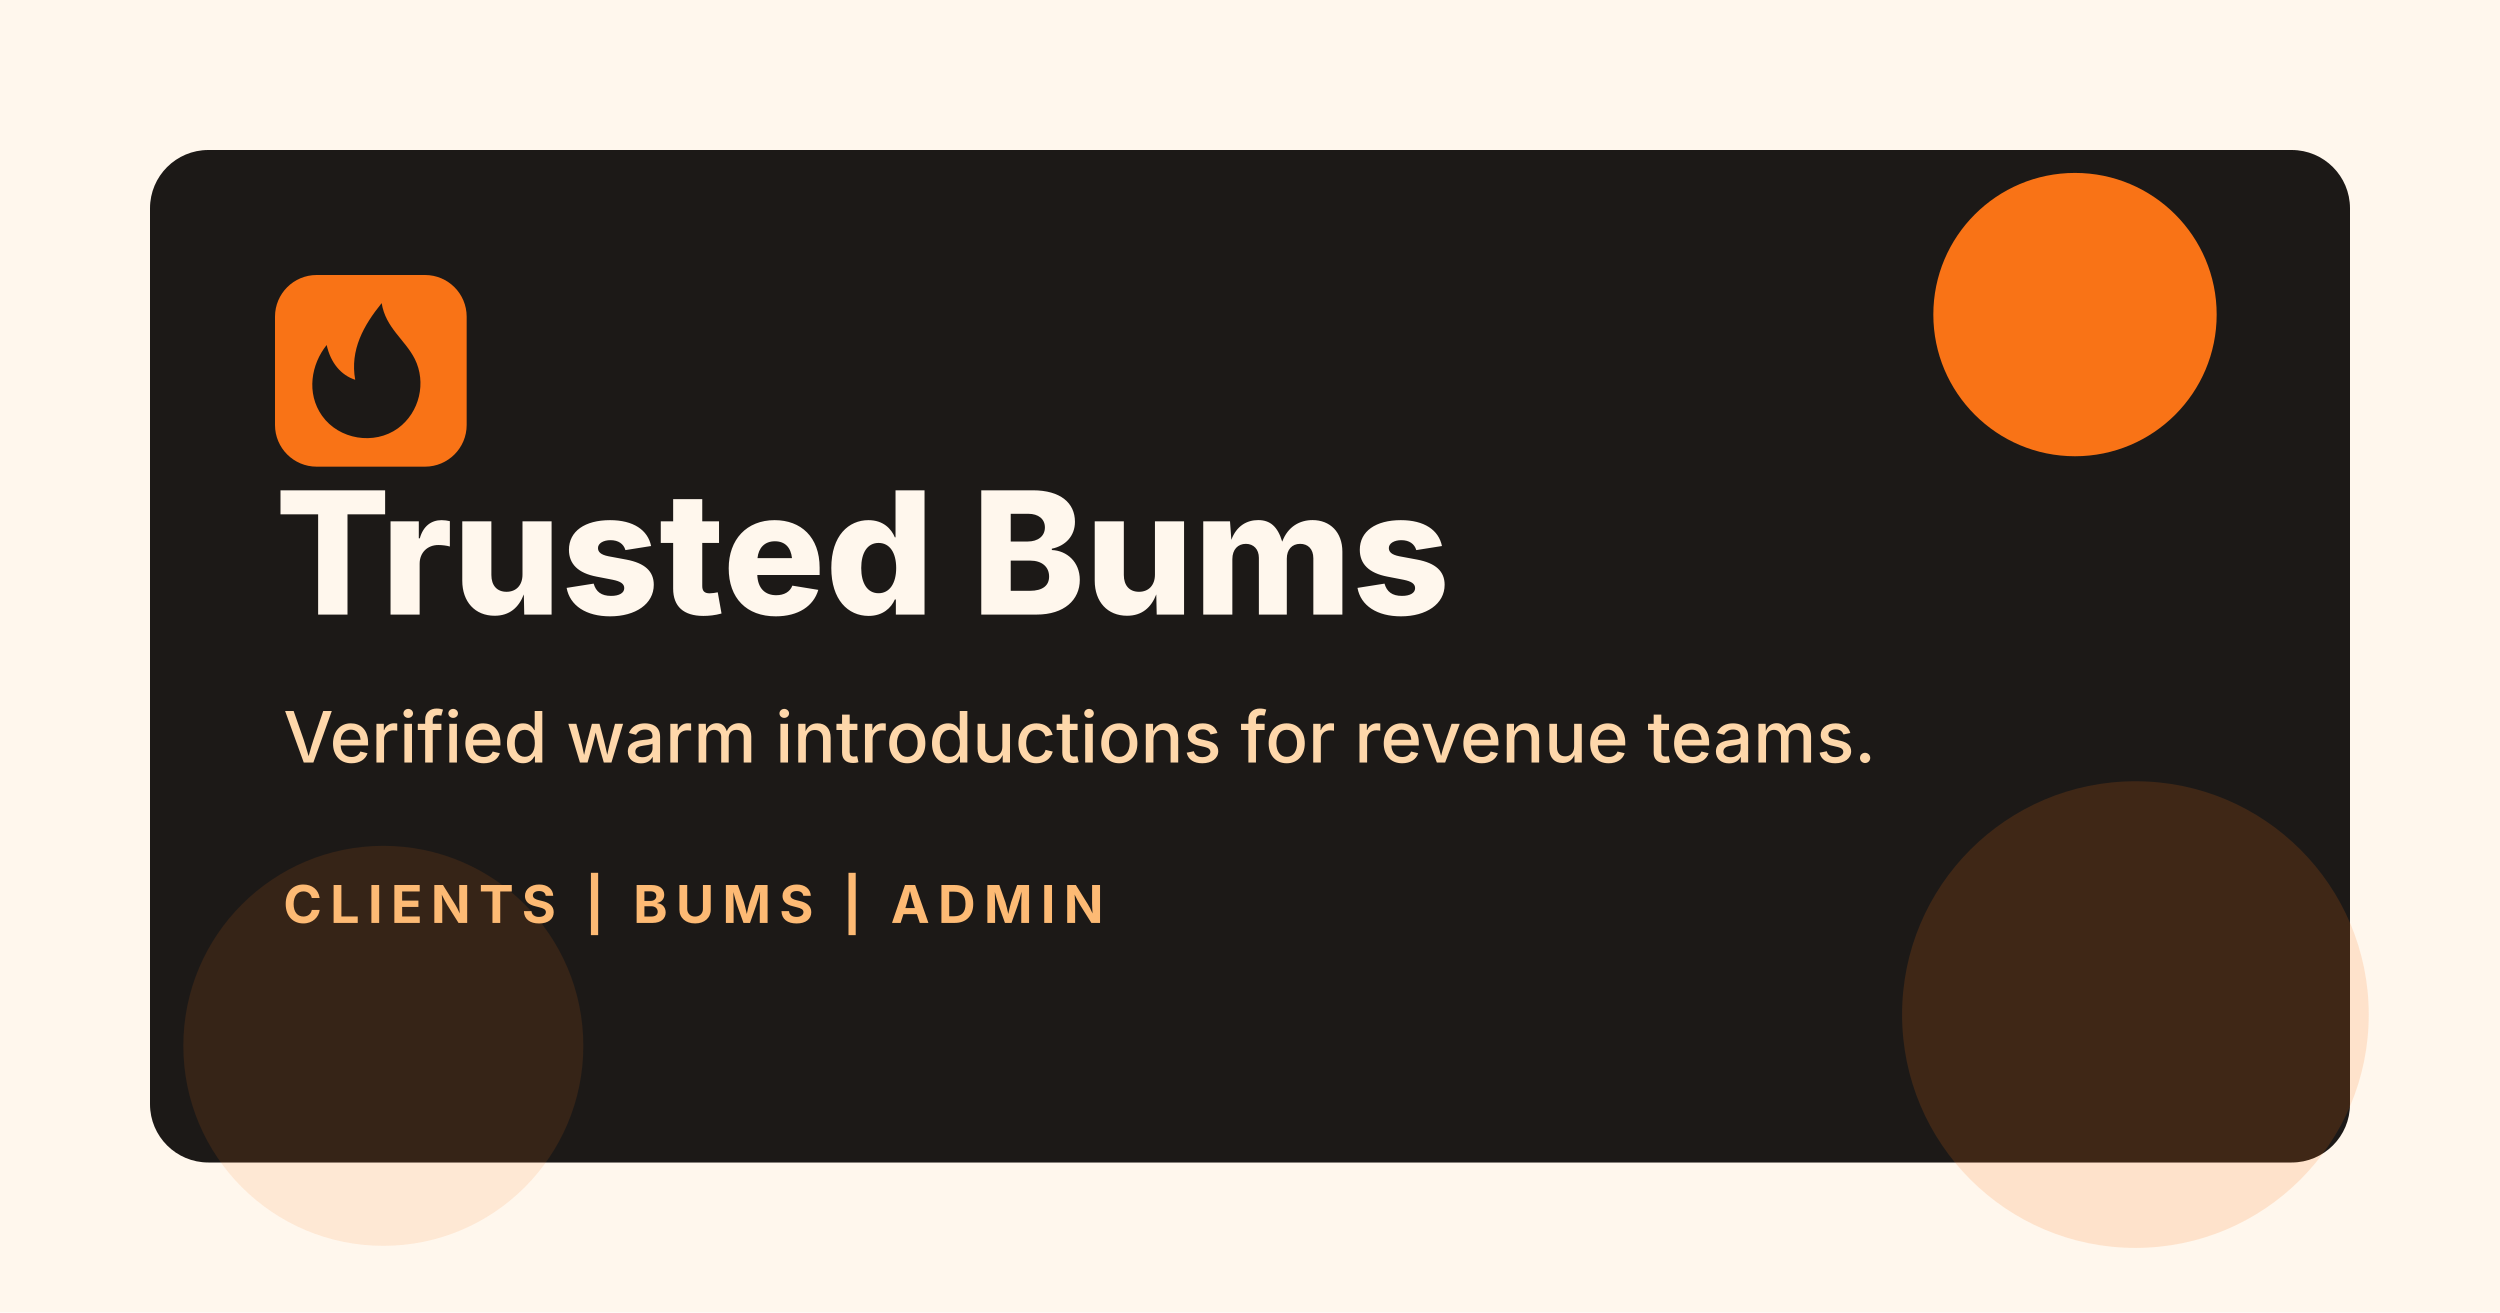
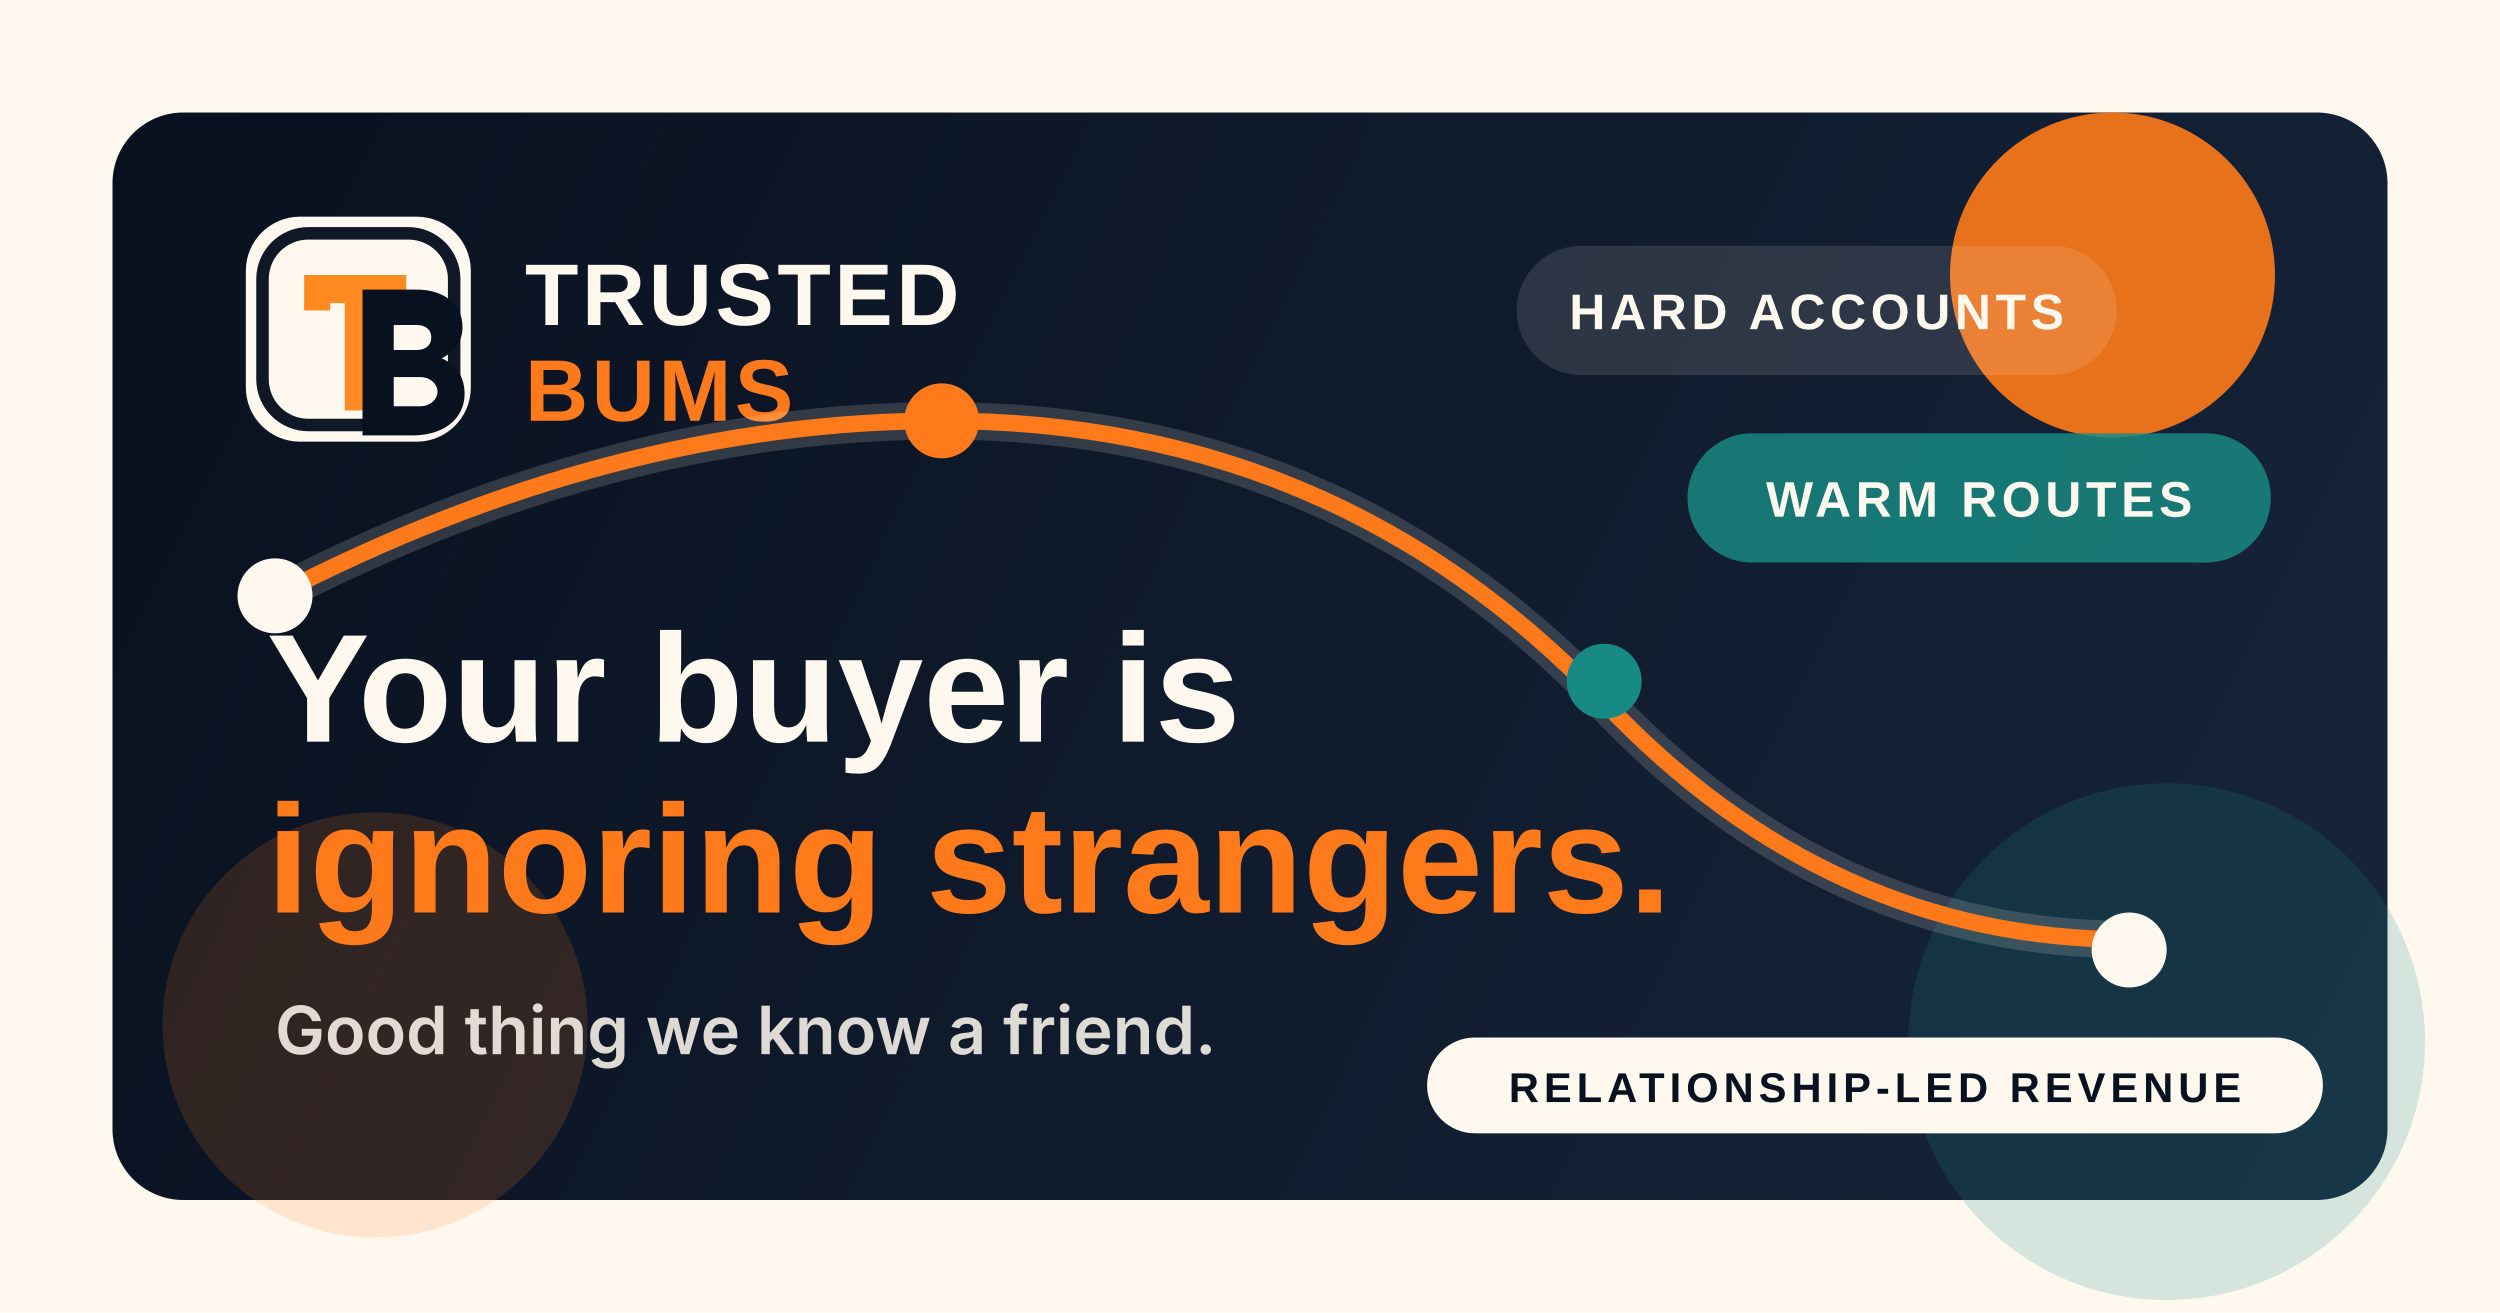
- <svg xmlns="http://www.w3.org/2000/svg" viewBox="0 0 1200 630" role="img" aria-label="Trusted Bums">
-   <rect width="1200" height="630" fill="#fff7ed" />
-   <rect x="72" y="72" width="1056" height="486" rx="28" fill="#1c1917" />
-   <circle cx="996" cy="151" r="68" fill="#f97316" />
-   <circle cx="1025" cy="487" r="112" fill="#f97316" opacity=".16" />
-   <circle cx="184" cy="502" r="96" fill="#f97316" opacity=".12" />
-   <g transform="translate(132 132)">
-     <rect width="92" height="92" rx="20" fill="#f97316" />
-     <path d="M51.2 13.5c1.9 11.9 11.2 17.5 15.9 26.8 5.6 11.2 2.4 25.6-8.1 33.3-11.4 8.2-28.3 5.4-36.4-6-7.7-10.9-5.2-24.8 2.2-34 1.9 8.6 6.9 14.5 13.7 16.7-2.6-14.4 4.1-26.2 12.7-36.8Z" fill="#1c1917" />
+ <svg xmlns="http://www.w3.org/2000/svg" viewBox="0 0 1200 630" role="img" aria-label="Trusted Bums warm introductions for hard accounts">
+   <defs>
+     <linearGradient id="ink" x1="80" y1="60" x2="1120" y2="570" gradientUnits="userSpaceOnUse">
+       <stop stop-color="#08111f" />
+       <stop offset="1" stop-color="#17243a" />
+     </linearGradient>
+     <linearGradient id="orange" x1="140" y1="90" x2="620" y2="560" gradientUnits="userSpaceOnUse">
+       <stop stop-color="#ff8a1f" />
+       <stop offset="1" stop-color="#f15a16" />
+     </linearGradient>
+   </defs>
+   <rect width="1200" height="630" fill="#fff8ef" />
+   <rect x="54" y="54" width="1092" height="522" rx="34" fill="url(#ink)" />
+   <circle cx="1014" cy="132" r="78" fill="#ff7a1a" opacity=".9" />
+   <circle cx="1040" cy="500" r="124" fill="#178b83" opacity=".18" />
+   <circle cx="180" cy="492" r="102" fill="#ff7a1a" opacity=".16" />
+   <g transform="translate(118 104)">
+     <rect width="108" height="108" rx="26" fill="#fff8ef" />
+     <rect x="8" y="8" width="92" height="92" rx="22" fill="none" stroke="#101827" stroke-width="6" />
+     <path d="M28 28h49v17H61v48H44V45H28V28Z" fill="url(#orange)" />
+     <path d="M56 43h26c13 0 22 7 22 18 0 7-4 12-10 15 7 3 11 9 11 17 0 12-10 20-25 20H56V43Z" fill="#08111f" transform="translate(0 -8)" />
+     <path d="M71 52h11c4 0 7 2 7 6s-3 6-7 6H71V52Zm0 25h13c4 0 8 3 8 7s-4 7-8 7H71V77Z" fill="#fff8ef" />
+     <path d="M44 45v48" stroke="#fff8ef" stroke-width="7" stroke-linecap="square" />
  </g>
-   <text x="132" y="295" font-family="Inter, Arial, sans-serif" font-size="82" font-weight="800" fill="#fff7ed">Trusted Bums</text>
-   <text x="136" y="366" font-family="Inter, Arial, sans-serif" font-size="34" font-weight="500" fill="#fed7aa">Verified warm introductions for revenue teams.</text>
-   <text x="136" y="443" font-family="Inter, Arial, sans-serif" font-size="25" font-weight="700" letter-spacing="4" fill="#fdba74">CLIENTS | BUMS | ADMIN</text>
+   <text x="252" y="156" font-family="Space Grotesk, Arial, sans-serif" font-size="42" font-weight="800" letter-spacing="1.7" fill="#fff8ef">TRUSTED</text>
+   <text x="252" y="202" font-family="Space Grotesk, Arial, sans-serif" font-size="42" font-weight="800" letter-spacing="1.7" fill="#ff7a1a">BUMS</text>
+   <path d="M132 286c108-56 215-84 320-84 126 0 232 45 318 135 72 76 156 114 252 114" fill="none" stroke="#fff8ef" stroke-width="18" stroke-linecap="round" opacity=".16" />
+   <path d="M132 286c108-56 215-84 320-84 126 0 232 45 318 135 72 76 156 114 252 114" fill="none" stroke="#ff7a1a" stroke-width="8" stroke-linecap="round" />
+   <circle cx="132" cy="286" r="18" fill="#fff8ef" />
+   <circle cx="452" cy="202" r="18" fill="#ff7a1a" />
+   <circle cx="770" cy="327" r="18" fill="#178b83" />
+   <circle cx="1022" cy="456" r="18" fill="#fff8ef" />
+   <text x="128" y="356" font-family="Space Grotesk, Arial, sans-serif" font-size="74" font-weight="800" fill="#fff8ef">Your buyer is</text>
+   <text x="128" y="438" font-family="Space Grotesk, Arial, sans-serif" font-size="74" font-weight="800" fill="#ff7a1a">ignoring strangers.</text>
+   <text x="132" y="506" font-family="Inter, Arial, sans-serif" font-size="32" font-weight="600" fill="#fff8ef" opacity=".86">Good thing we know a friend.</text>
+   <rect x="728" y="118" width="288" height="62" rx="31" fill="#fff8ef" opacity=".12" />
+   <text x="872" y="158" text-anchor="middle" font-family="Space Grotesk, Arial, sans-serif" font-size="24" font-weight="800" letter-spacing="2.2" fill="#fff8ef">HARD ACCOUNTS</text>
+   <rect x="810" y="208" width="280" height="62" rx="31" fill="#178b83" opacity=".82" />
+   <text x="950" y="248" text-anchor="middle" font-family="Space Grotesk, Arial, sans-serif" font-size="24" font-weight="800" letter-spacing="2.2" fill="#fff8ef">WARM ROUTES</text>
+   <rect x="685" y="498" width="430" height="46" rx="23" fill="#fff8ef" />
+   <text x="900" y="529" text-anchor="middle" font-family="Space Grotesk, Arial, sans-serif" font-size="20" font-weight="800" letter-spacing="2.4" fill="#08111f">RELATIONSHIP-LED REVENUE</text>
</svg>
